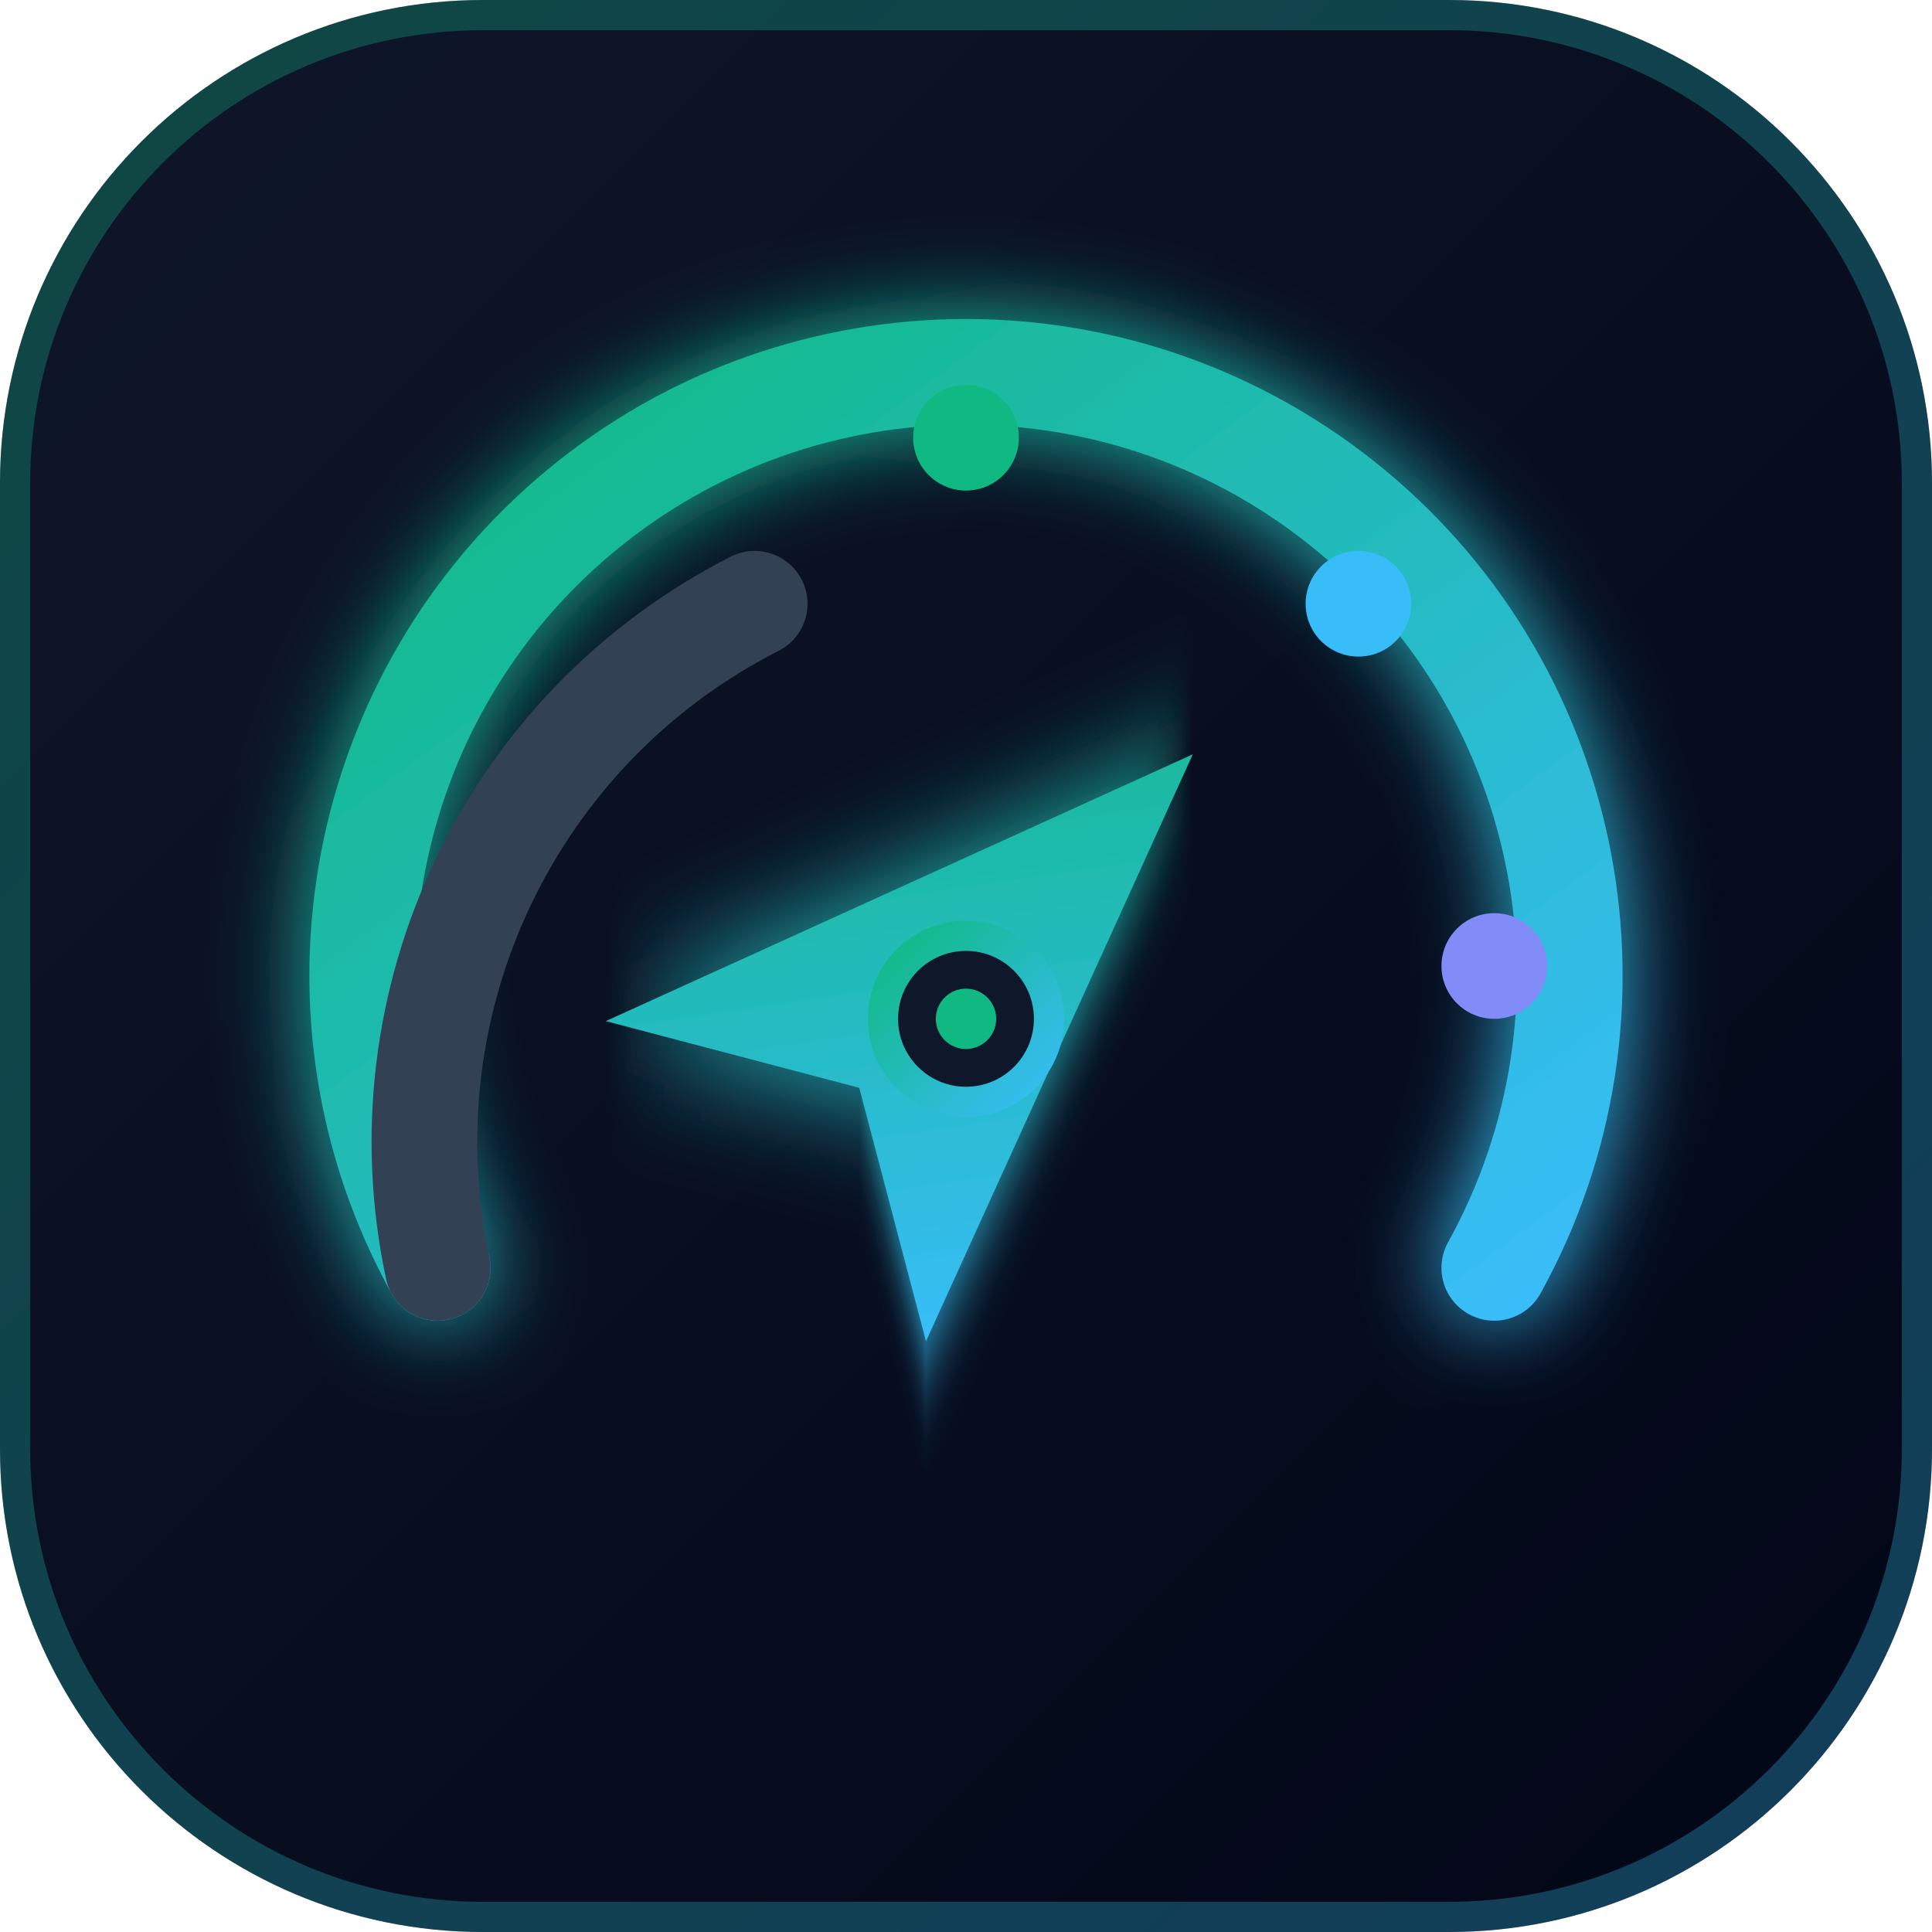
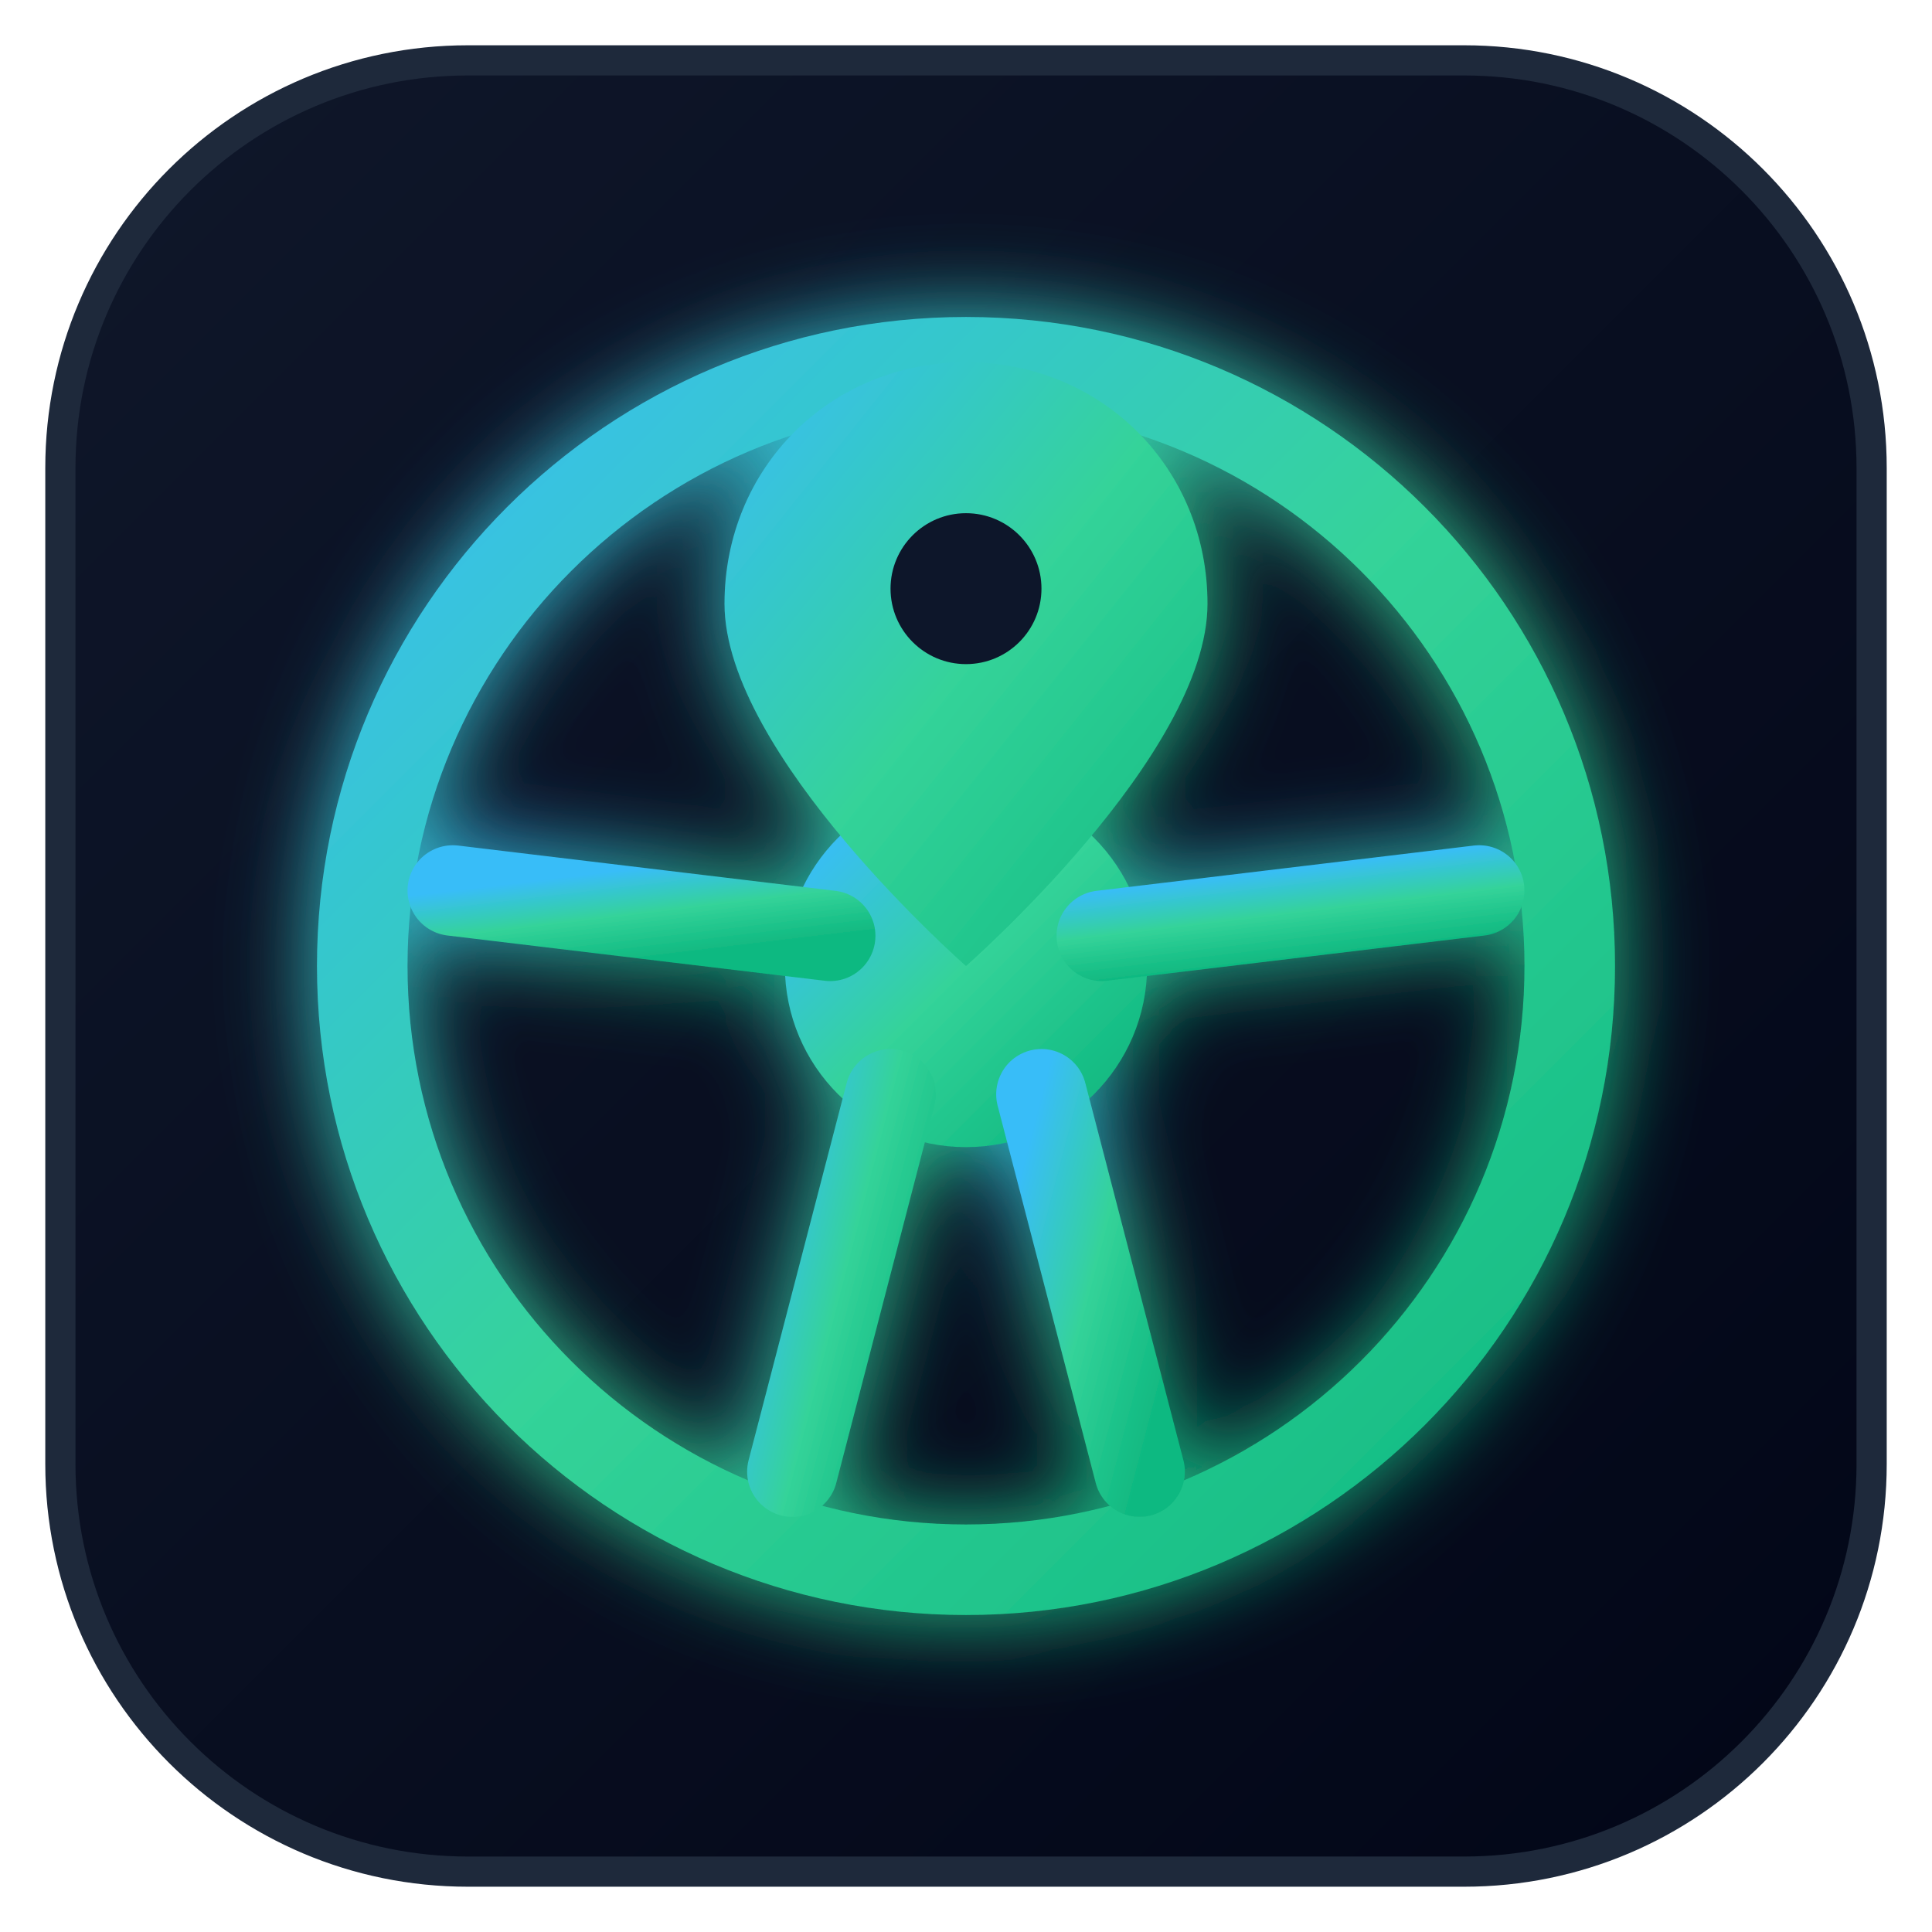
<svg xmlns="http://www.w3.org/2000/svg" viewBox="0 0 512 512" width="100%" height="100%">
  <defs>
    <linearGradient id="bgGrad" x1="0%" y1="0%" x2="100%" y2="100%">
      <stop offset="0%" stop-color="#0F172A" />
      <stop offset="100%" stop-color="#020617" />
    </linearGradient>
-     <linearGradient id="brandGrad" x1="0%" y1="0%" x2="100%" y2="100%">
-       <stop offset="0%" stop-color="#10B981" />
-       <stop offset="100%" stop-color="#38BDF8" />
-     </linearGradient>
-     <linearGradient id="accentGrad" x1="0%" y1="0%" x2="100%" y2="0%">
+     <linearGradient id="neonGrad" x1="0%" y1="0%" x2="100%" y2="100%">
      <stop offset="0%" stop-color="#38BDF8" />
-       <stop offset="100%" stop-color="#818CF8" />
+       <stop offset="50%" stop-color="#34D399" />
+       <stop offset="100%" stop-color="#10B981" />
    </linearGradient>
    <filter id="glow" x="-20%" y="-20%" width="140%" height="140%">
      <feGaussianBlur stdDeviation="12" result="blur" />
      <feComposite in="SourceGraphic" in2="blur" operator="over" />
    </filter>
  </defs>
-   <rect width="512" height="512" rx="128" fill="url(#bgGrad)" />
-   <rect width="504" height="504" x="4" y="4" rx="124" fill="none" stroke="url(#brandGrad)" stroke-width="8" stroke-opacity="0.3" />
-   <path d="M 116 336 A 160 160 0 1 1 396 336" fill="none" stroke="url(#brandGrad)" stroke-width="28" stroke-linecap="round" filter="url(#glow)" />
-   <path d="M 116 336 A 160 160 0 0 1 200 160" fill="none" stroke="#334155" stroke-width="28" stroke-linecap="round" />
-   <circle cx="256" cy="116" r="14" fill="#10B981" />
-   <circle cx="360" cy="160" r="14" fill="#38BDF8" />
-   <circle cx="396" cy="256" r="14" fill="#818CF8" />
-   <g transform="translate(256, 260) rotate(45)">
-     <path d="M 0 -85 L 60 75 L 0 40 L -60 75 Z" fill="url(#brandGrad)" filter="url(#glow)" />
+   <rect x="16" y="16" width="480" height="480" rx="108" fill="url(#bgGrad)" stroke="#1E293B" stroke-width="8" />
+   <g filter="url(#glow)" stroke="url(#neonGrad)" stroke-width="24" fill="none" stroke-linecap="round" stroke-linejoin="round">
+     <circle cx="256" cy="256" r="160" />
+     <circle cx="256" cy="256" r="36" fill="url(#neonGrad)" />
+     <path d="M 120 236 L 220 248" />
+     <path d="M 392 236 L 292 248" />
+     <path d="M 236 290 L 210 390" />
+     <path d="M 276 290 L 302 390" />
+     <path d="M 256 96 C 220 96 192 124 192 160 C 192 200 256 256 256 256 C 256 256 320 200 320 160 C 320 124 292 96 256 96 Z" fill="url(#neonGrad)" stroke="none" />
+     <circle cx="256" cy="156" r="20" fill="#0F172A" stroke="none" />
  </g>
-   <circle cx="256" cy="270" r="22" fill="#0F172A" stroke="url(#brandGrad)" stroke-width="8" />
-   <circle cx="256" cy="270" r="8" fill="#10B981" />
</svg>
